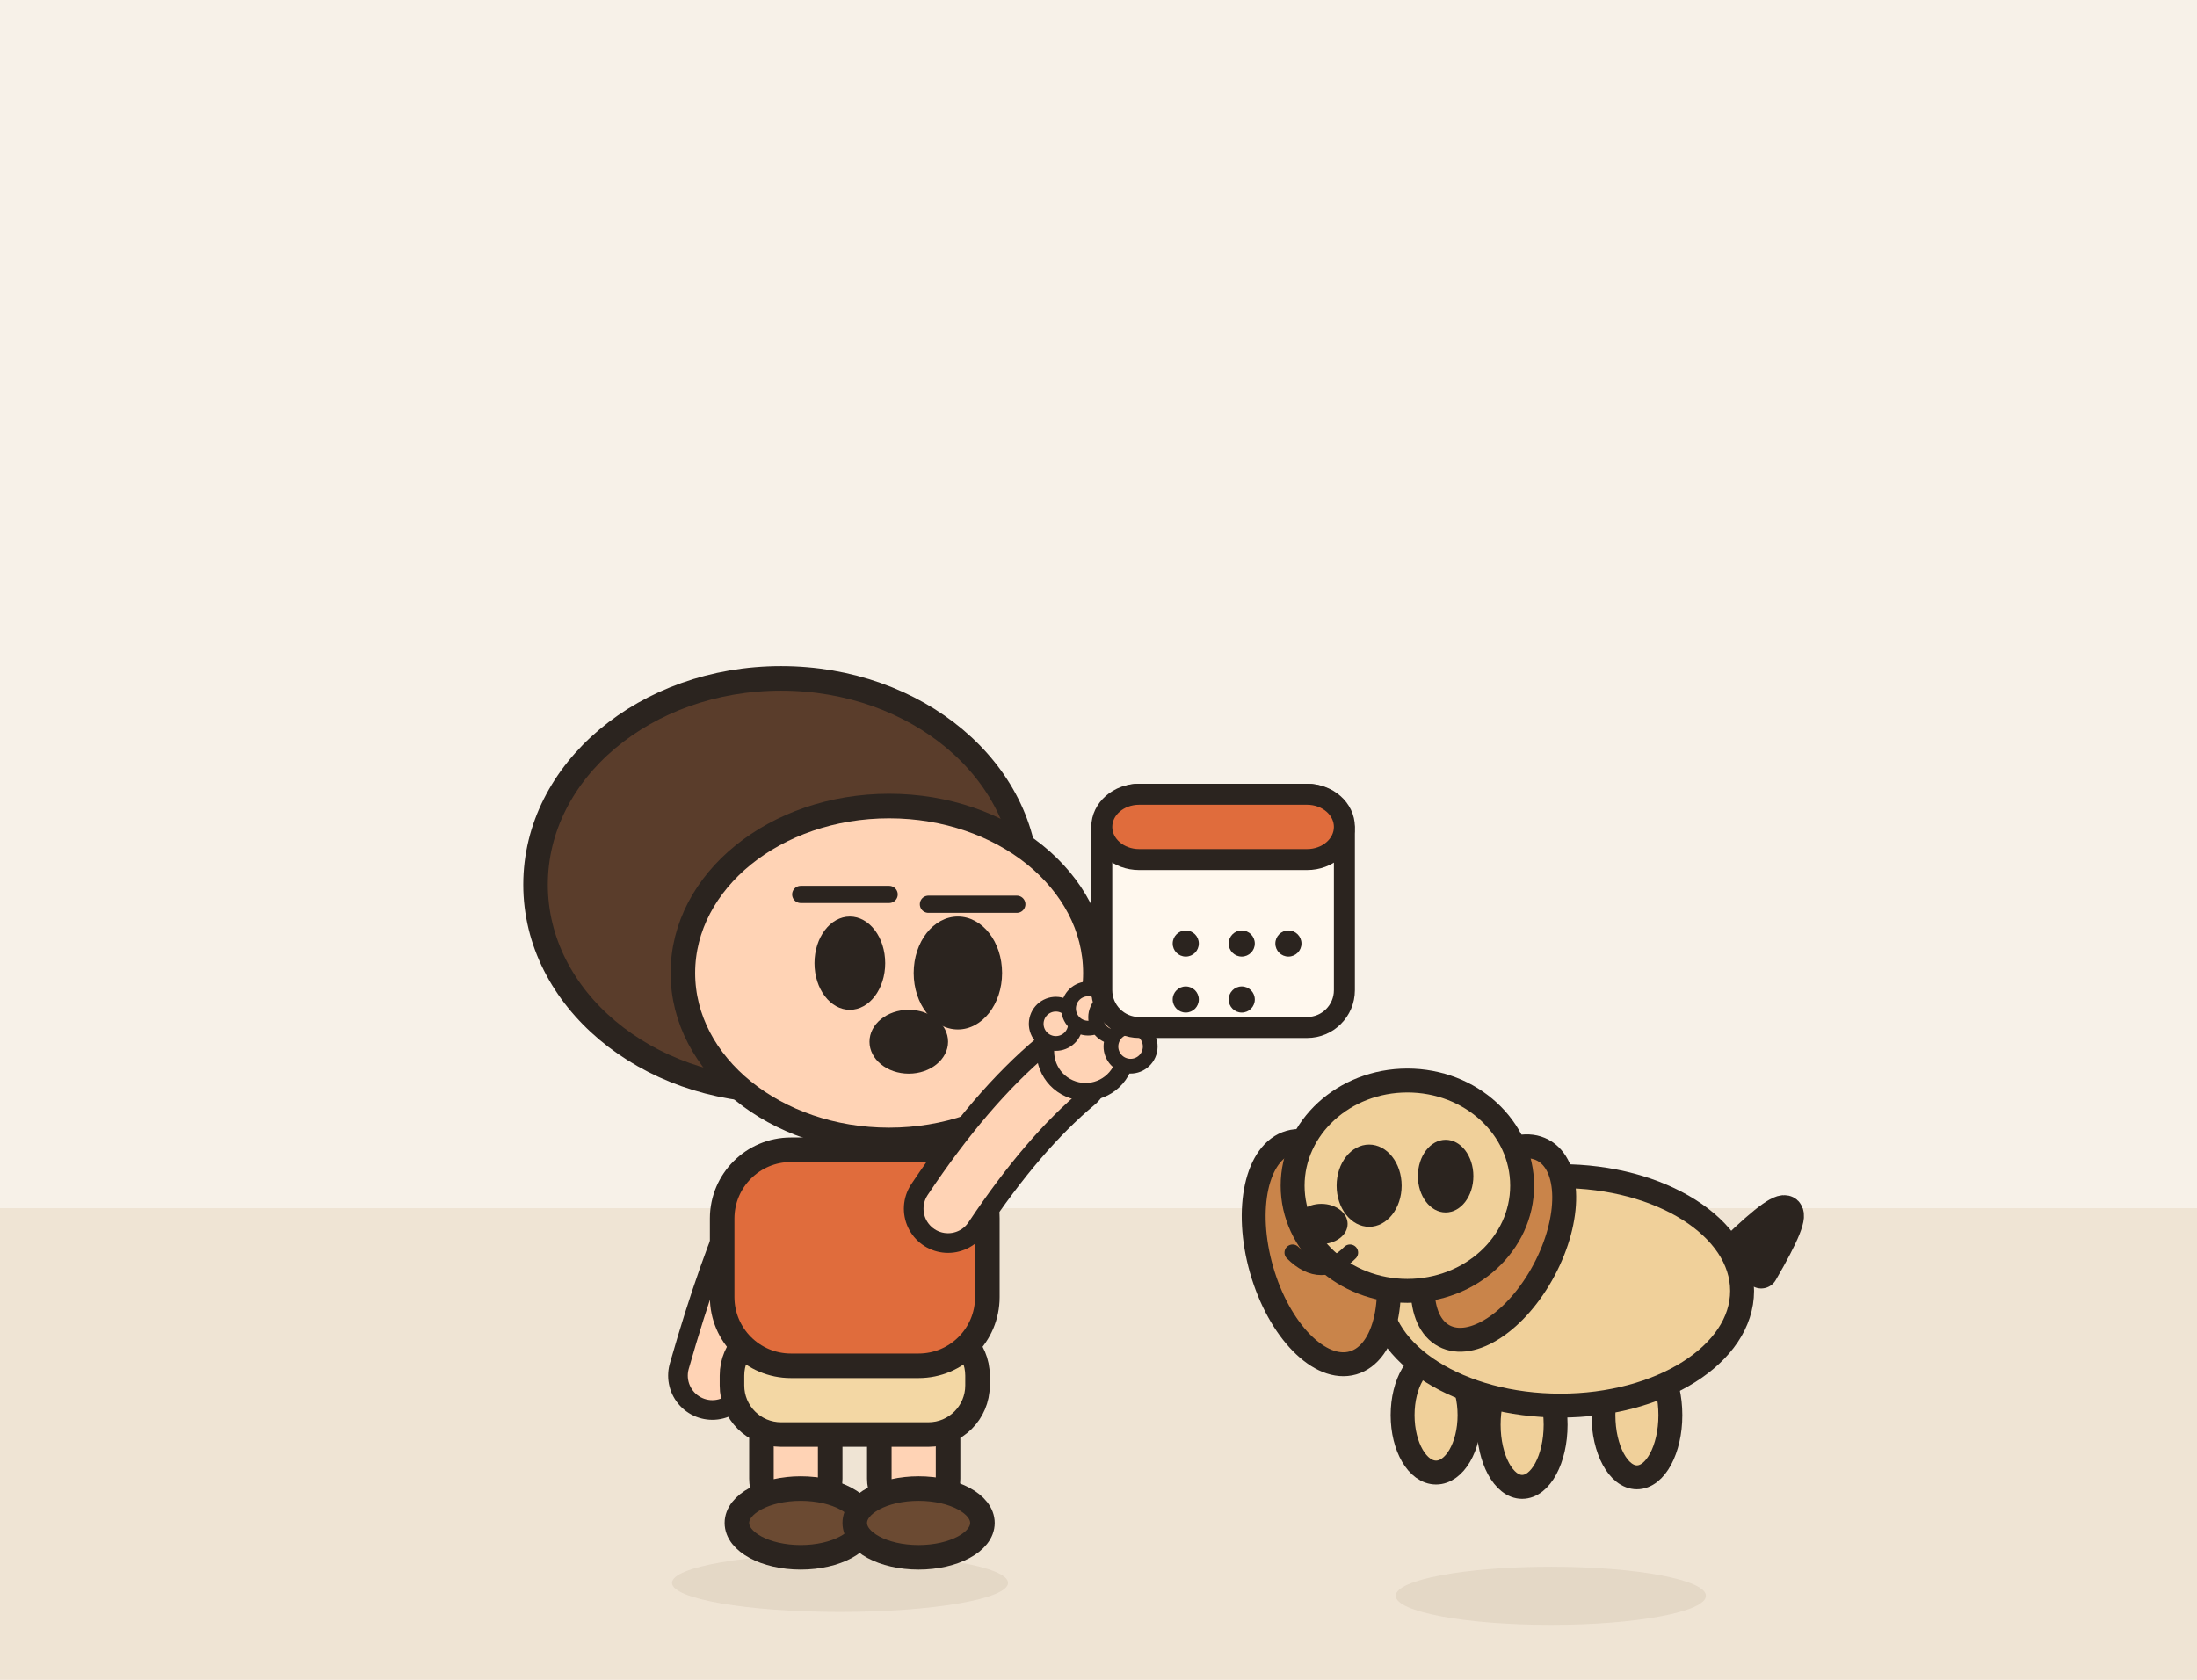
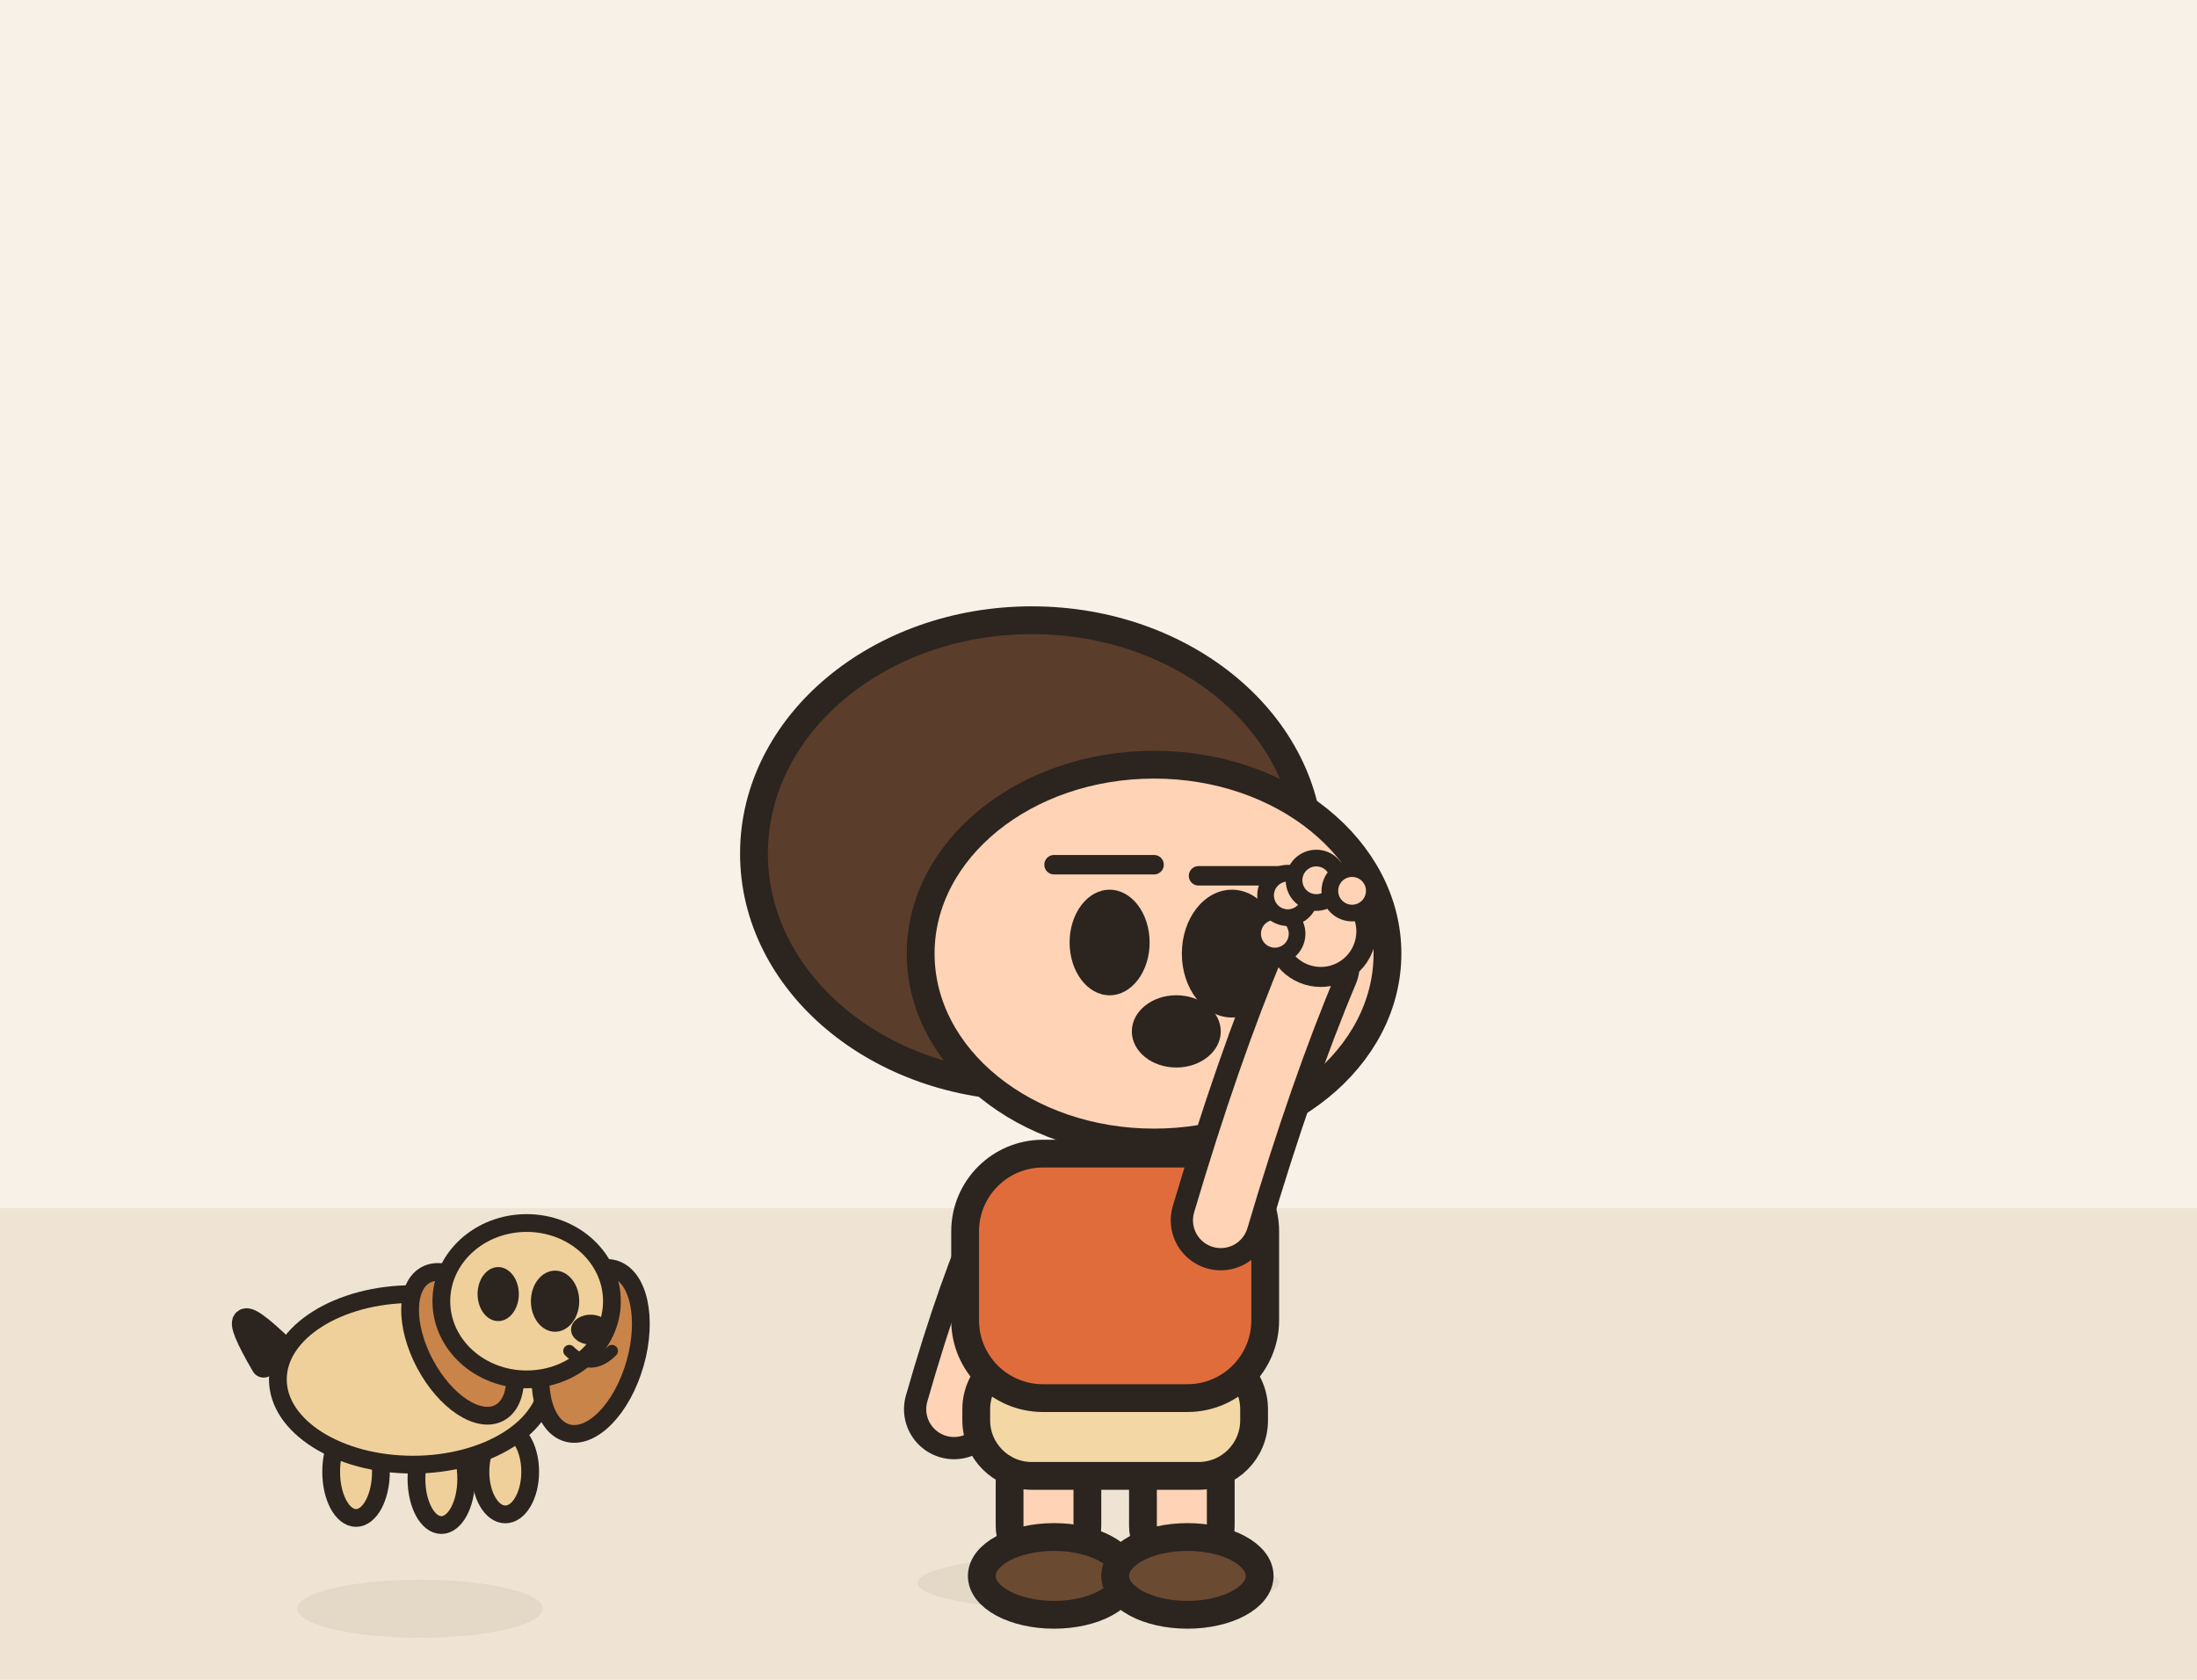
<svg xmlns="http://www.w3.org/2000/svg" viewBox="0 0 680 520" width="680" height="520">
  <rect width="680" height="520" fill="#f7f1e8" />
  <rect x="0" y="374" width="680" height="146" fill="#efe4d4" />
-   <ellipse cx="260" cy="490" rx="52" ry="9" fill="#d9cbb8" opacity=".5" />
-   <ellipse cx="480" cy="494" rx="48" ry="9" fill="#d9cbb8" opacity=".5" />
-   <g transform="translate(260 286) scale(1.52,1.52)">
+   <ellipse cx="340" cy="490" rx="56" ry="9" fill="#d9cbb8" opacity=".5" />
+   <ellipse cx="130" cy="498" rx="38" ry="9" fill="#d9cbb8" opacity=".5" />
+   <g transform="translate(340 278) scale(1.72,1.72)">
    <path d="M-14 58 Q -20 71 -26 92" fill="none" stroke="#2b241f" stroke-width="18" stroke-linecap="round" />
    <path d="M-14 58 Q -20 71 -26 92" fill="none" stroke="#ffd3b5" stroke-width="10" stroke-linecap="round" />
    <rect x="-16" y="98" width="14" height="22" rx="7" fill="#ffd3b5" stroke="#2b241f" stroke-width="5" stroke-linecap="round" stroke-linejoin="round" />
    <rect x="8" y="98" width="14" height="22" rx="7" fill="#ffd3b5" stroke="#2b241f" stroke-width="5" stroke-linecap="round" stroke-linejoin="round" />
    <ellipse cx="-8" cy="122" rx="13" ry="7" fill="#6b4a32" stroke="#2b241f" stroke-width="5" stroke-linecap="round" stroke-linejoin="round" />
    <ellipse cx="16" cy="122" rx="13" ry="7" fill="#6b4a32" stroke="#2b241f" stroke-width="5" stroke-linecap="round" stroke-linejoin="round" />
    <rect x="-22" y="82" width="50" height="22" rx="10" fill="#f3d7a4" stroke="#2b241f" stroke-width="5" stroke-linecap="round" stroke-linejoin="round" />
    <rect x="-24" y="46" width="54" height="44" rx="14" fill="#e06c3c" stroke="#2b241f" stroke-width="5" stroke-linecap="round" stroke-linejoin="round" />
    <ellipse cx="-12" cy="-8" rx="50" ry="42" fill="#5a3d2b" stroke="#2b241f" stroke-width="5" stroke-linecap="round" stroke-linejoin="round" />
    <ellipse cx="10" cy="10" rx="42" ry="34" fill="#ffd3b5" stroke="#2b241f" stroke-width="5" stroke-linecap="round" stroke-linejoin="round" />
    <ellipse cx="2" cy="8" rx="7.2" ry="9.5" fill="#2b241f" />
    <ellipse cx="24" cy="10" rx="9" ry="11.5" fill="#2b241f" />
    <path d="M-8 -6 H 10" fill="none" stroke="#2b241f" stroke-width="3.5" stroke-linecap="round" stroke-linejoin="round" />
    <path d="M18 -4 H 36" fill="none" stroke="#2b241f" stroke-width="3.5" stroke-linecap="round" stroke-linejoin="round" />
    <ellipse cx="14" cy="24" rx="8" ry="6.5" fill="#2b241f" />
-     <path d="M22 58 Q 34 40 46 30" fill="none" stroke="#2b241f" stroke-width="18" stroke-linecap="round" />
-     <path d="M22 58 Q 34 40 46 30" fill="none" stroke="#ffd3b5" stroke-width="10" stroke-linecap="round" />
-     <g transform="translate(50 26) rotate(18)">
+     <path d="M22 58 Q 30 31 38 12" fill="none" stroke="#2b241f" stroke-width="18" stroke-linecap="round" />
+     <path d="M22 58 Q 30 31 38 12" fill="none" stroke="#ffd3b5" stroke-width="10" stroke-linecap="round" />
+     <g transform="translate(40 6) rotate(-28)">
      <circle r="8.2" fill="#ffd3b5" stroke="#2b241f" stroke-width="3.6" stroke-linecap="round" stroke-linejoin="round" />
      <circle cx="-7.5" cy="-3.5" r="4" fill="#ffd3b5" stroke="#2b241f" stroke-width="3" stroke-linecap="round" stroke-linejoin="round" />
      <circle cx="-2.2" cy="-8.5" r="4" fill="#ffd3b5" stroke="#2b241f" stroke-width="3" stroke-linecap="round" stroke-linejoin="round" />
      <circle cx="3.6" cy="-8.5" r="4" fill="#ffd3b5" stroke="#2b241f" stroke-width="3" stroke-linecap="round" stroke-linejoin="round" />
      <circle cx="8.4" cy="-3.8" r="4" fill="#ffd3b5" stroke="#2b241f" stroke-width="3" stroke-linecap="round" stroke-linejoin="round" />
    </g>
-     <g transform="translate(78 4) scale(.95)">
-       <rect x="-26" y="-32" width="52" height="50" rx="8" fill="#fff8ee" stroke="#2b241f" stroke-width="4.5" stroke-linecap="round" stroke-linejoin="round" />
-       <rect x="-26" y="-32" width="52" height="14" rx="8" fill="#e06c3c" stroke="#2b241f" stroke-width="4.5" stroke-linecap="round" stroke-linejoin="round" />
-       <circle cx="-8" cy="0" r="2.8" fill="#2b241f" />
-       <circle cx="4" cy="0" r="2.8" fill="#2b241f" />
-       <circle cx="14" cy="0" r="2.8" fill="#2b241f" />
-       <circle cx="-8" cy="12" r="2.8" fill="#2b241f" />
-       <circle cx="4" cy="12" r="2.8" fill="#2b241f" />
-     </g>
  </g>
-   <g transform="translate(480 370) scale(-1.48,1.48)">
+   <g transform="translate(130 405) scale(1.1,1.1)">
    <ellipse cx="-18" cy="46" rx="7" ry="13" fill="#f0d09a" stroke="#2b241f" stroke-width="5" stroke-linecap="round" stroke-linejoin="round" />
    <ellipse cx="6" cy="48" rx="7" ry="13" fill="#f0d09a" stroke="#2b241f" stroke-width="5" stroke-linecap="round" stroke-linejoin="round" />
    <ellipse cx="24" cy="46" rx="7" ry="12" fill="#f0d09a" stroke="#2b241f" stroke-width="5" stroke-linecap="round" stroke-linejoin="round" />
    <path d="M-36 14 Q -58 -8 -44 16" fill="none" stroke="#2b241f" stroke-width="7" stroke-linecap="round" stroke-linejoin="round" />
    <ellipse cx="-2" cy="20" rx="38" ry="24" fill="#f0d09a" stroke="#2b241f" stroke-width="5" stroke-linecap="round" stroke-linejoin="round" />
    <ellipse cx="12" cy="10" rx="12" ry="22" transform="rotate(-28 12 10)" fill="#c9844a" stroke="#2b241f" stroke-width="5" stroke-linecap="round" stroke-linejoin="round" />
    <ellipse cx="48" cy="12" rx="13" ry="24" transform="rotate(16 48 12)" fill="#c9844a" stroke="#2b241f" stroke-width="5" stroke-linecap="round" stroke-linejoin="round" />
    <ellipse cx="30" cy="-2" rx="24" ry="22" fill="#f0d09a" stroke="#2b241f" stroke-width="5" stroke-linecap="round" stroke-linejoin="round" />
    <ellipse cx="22" cy="-4" rx="5.8" ry="7.6" fill="#2b241f" />
    <ellipse cx="38" cy="-2" rx="6.8" ry="8.6" fill="#2b241f" />
    <ellipse cx="48" cy="6" rx="5.5" ry="4.2" fill="#2b241f" />
    <path d="M42 12 Q 48 18 54 12" fill="none" stroke="#2b241f" stroke-width="3.4" stroke-linecap="round" stroke-linejoin="round" />
  </g>
</svg>
